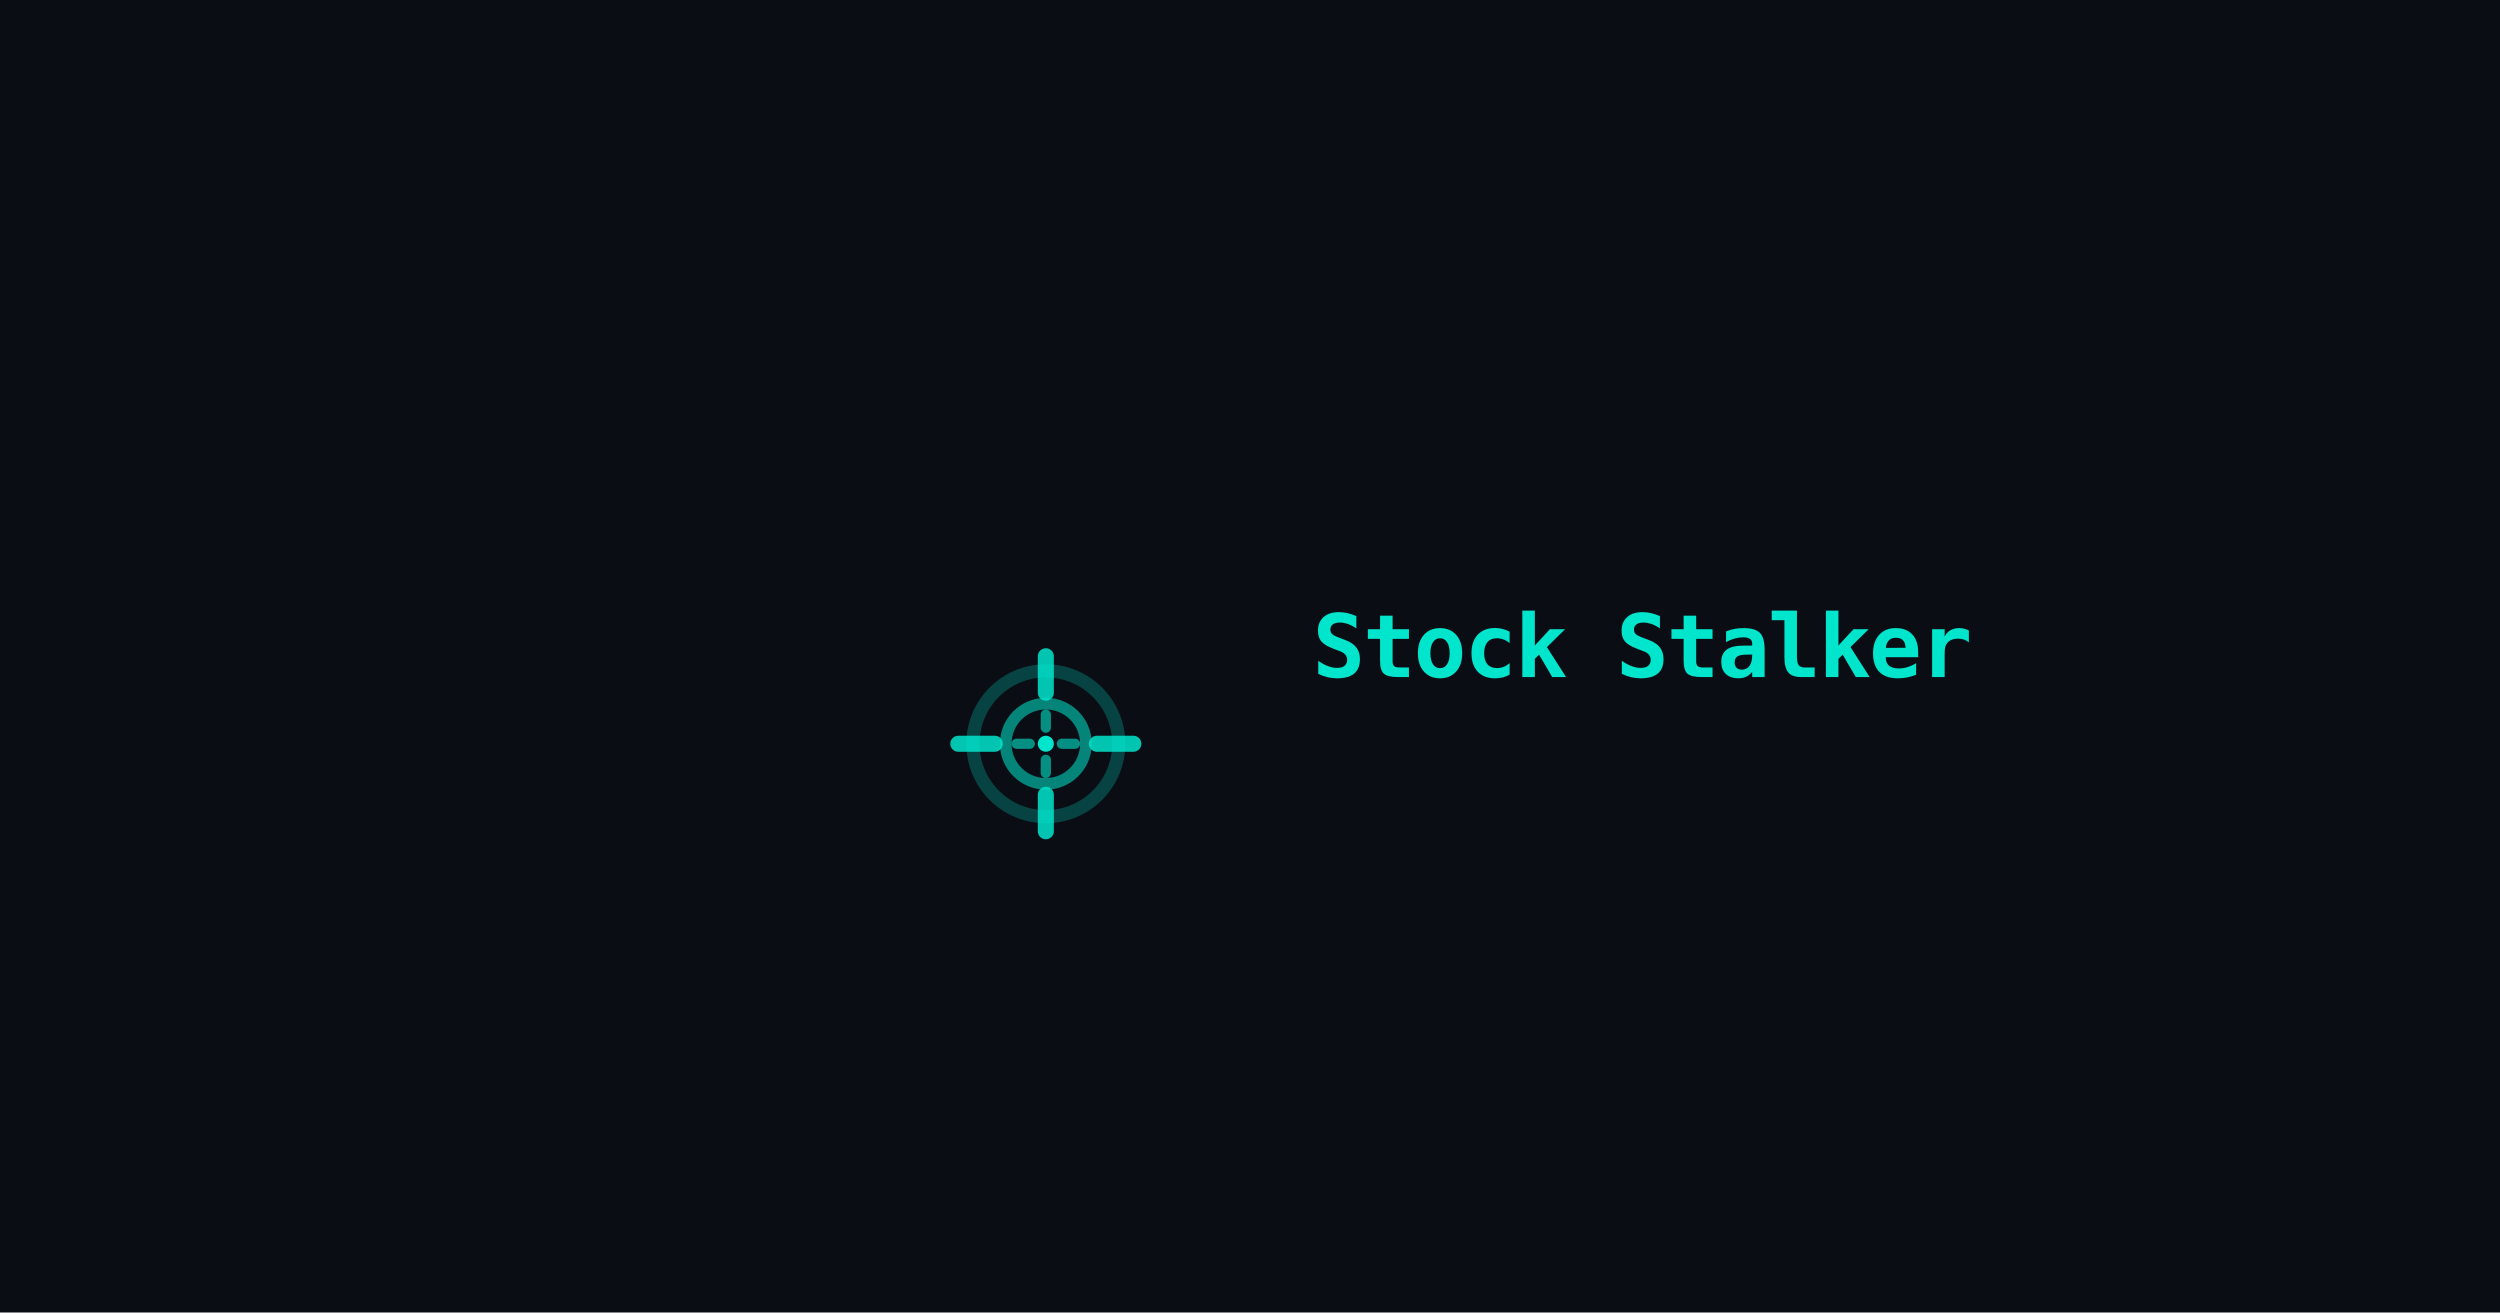
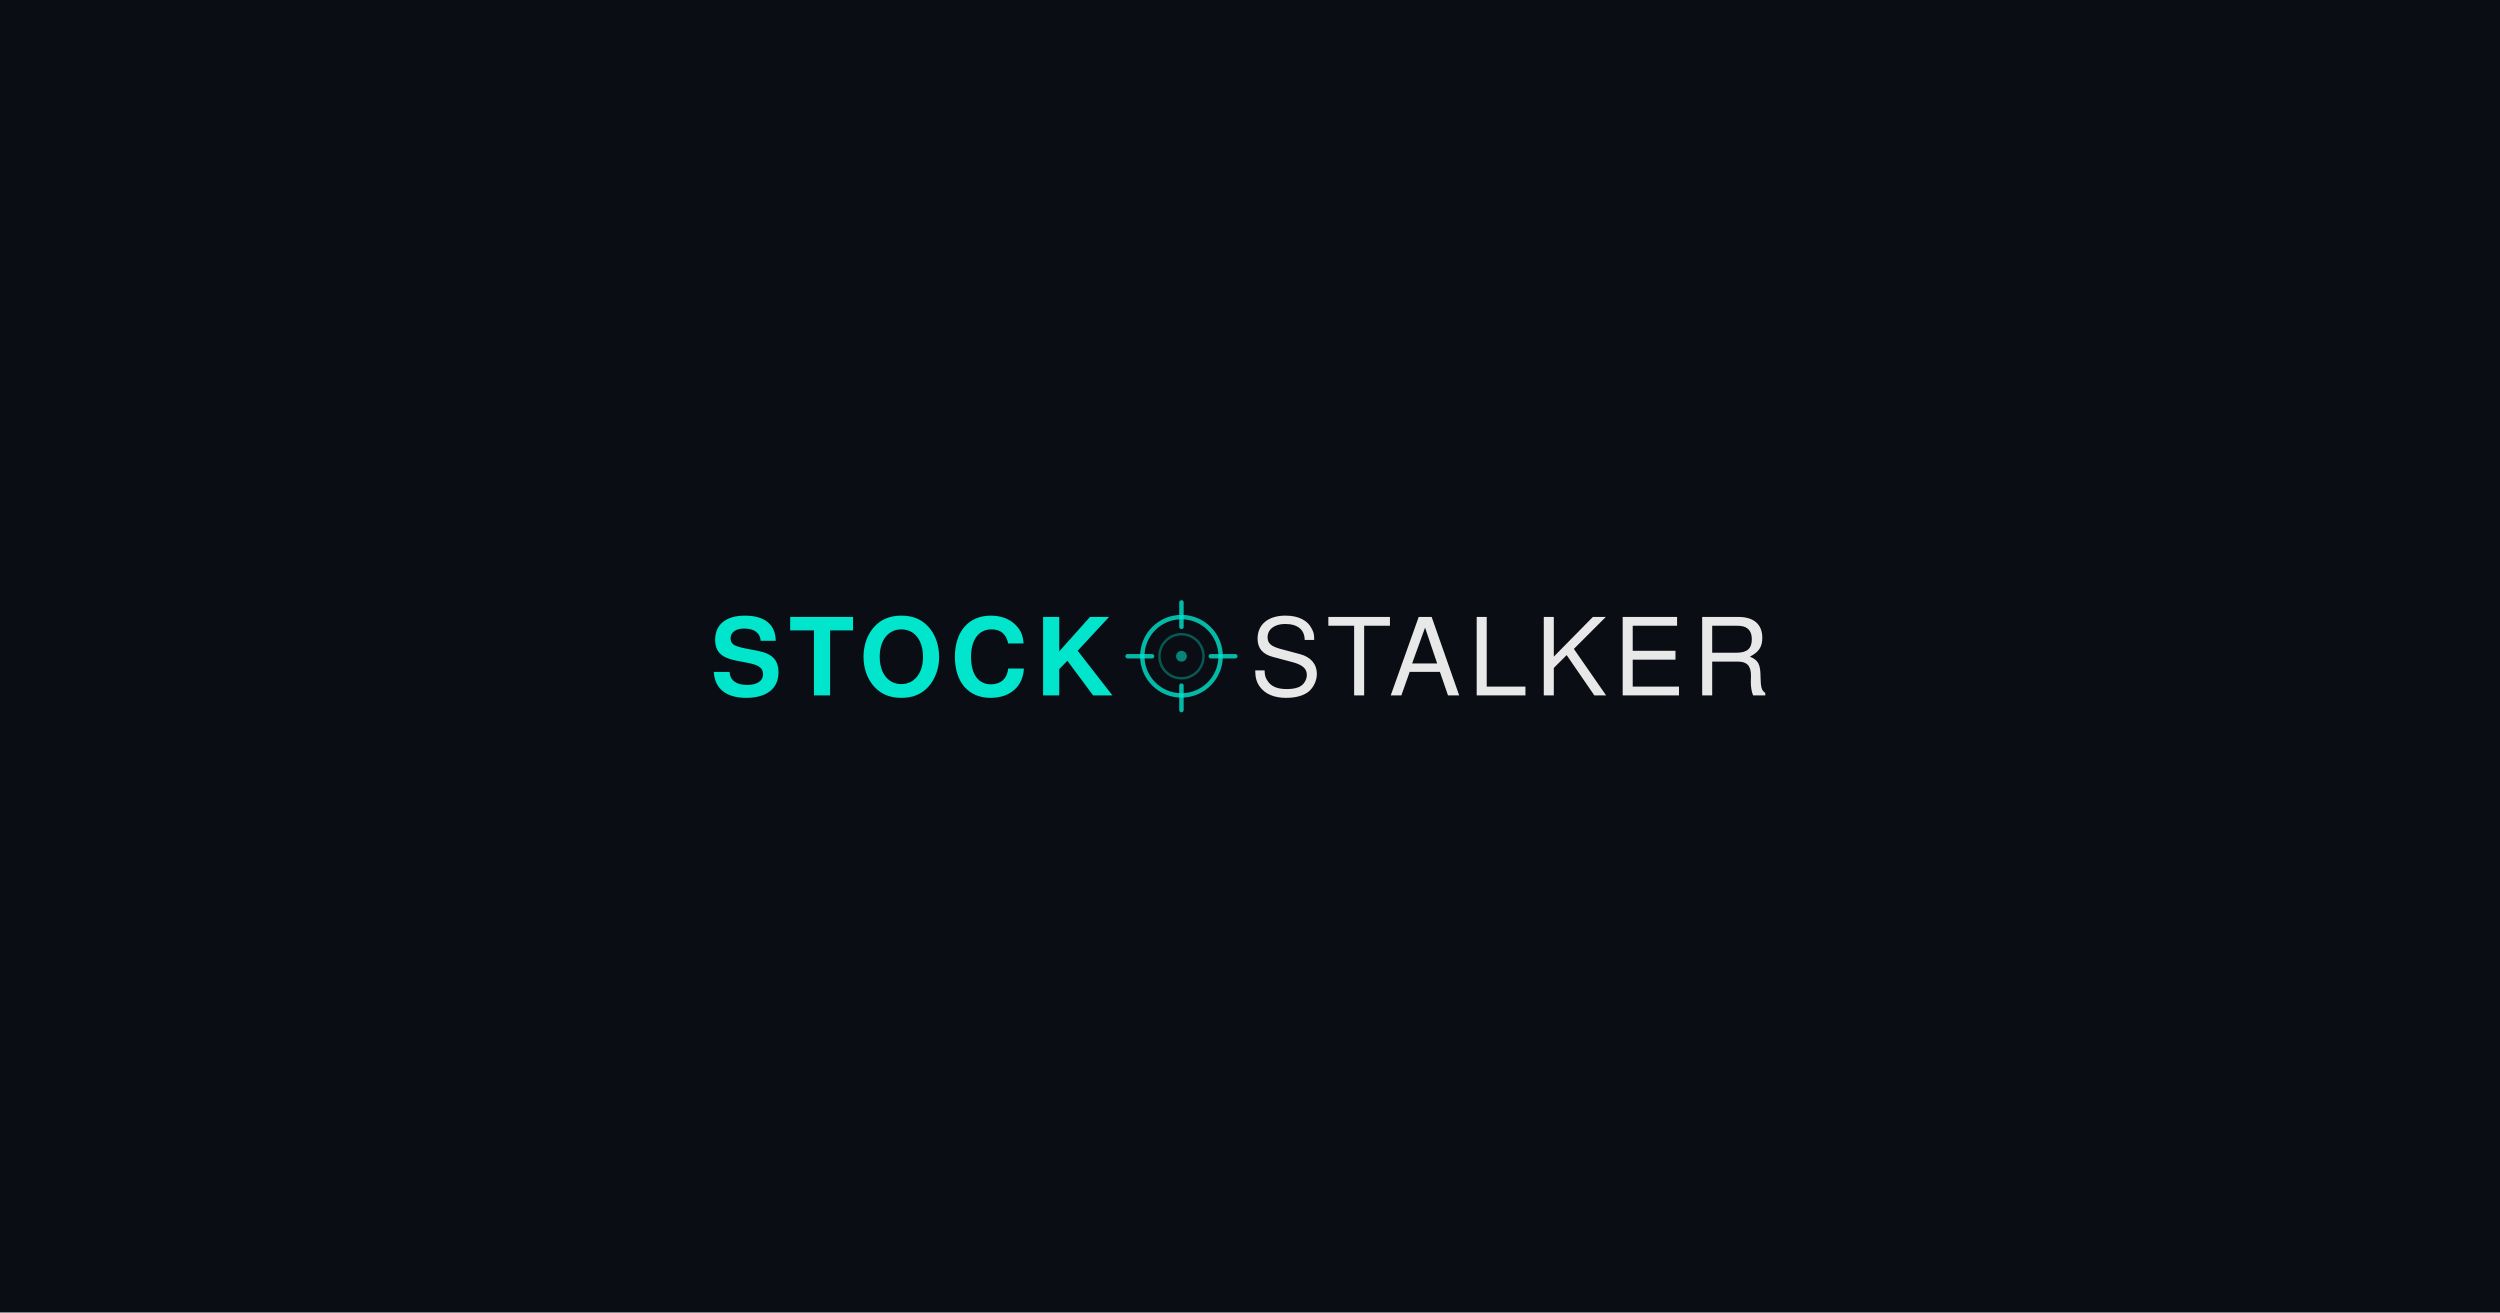
<svg xmlns="http://www.w3.org/2000/svg" width="1200" height="630" viewBox="0 0 1200 630">
  <rect width="1200" height="630" fill="#0a0e14" />
-   <g transform="translate(600, 315)">
-     <g transform="translate(-140, 0) scale(3.5)">
-       <circle cx="12" cy="12" r="10" stroke="#00e5cc" stroke-width="1.8" opacity="0.25" fill="none" />
-       <circle cx="12" cy="12" r="5.5" stroke="#00e5cc" stroke-width="1.6" opacity="0.55" fill="none" />
-       <line x1="12" y1="0" x2="12" y2="5" stroke="#00e5cc" stroke-width="2.2" stroke-linecap="round" opacity="0.85" />
-       <line x1="12" y1="19" x2="12" y2="24" stroke="#00e5cc" stroke-width="2.2" stroke-linecap="round" opacity="0.85" />
-       <line x1="0" y1="12" x2="5" y2="12" stroke="#00e5cc" stroke-width="2.2" stroke-linecap="round" opacity="0.85" />
-       <line x1="19" y1="12" x2="24" y2="12" stroke="#00e5cc" stroke-width="2.2" stroke-linecap="round" opacity="0.85" />
-       <line x1="12" y1="8" x2="12" y2="9.8" stroke="#00e5cc" stroke-width="1.4" stroke-linecap="round" opacity="0.6" />
-       <line x1="12" y1="14.2" x2="12" y2="16" stroke="#00e5cc" stroke-width="1.4" stroke-linecap="round" opacity="0.6" />
-       <line x1="8" y1="12" x2="9.8" y2="12" stroke="#00e5cc" stroke-width="1.4" stroke-linecap="round" opacity="0.6" />
-       <line x1="14.2" y1="12" x2="16" y2="12" stroke="#00e5cc" stroke-width="1.4" stroke-linecap="round" opacity="0.6" />
-       <circle cx="12" cy="12" r="1.1" fill="#00e5cc" />
-     </g>
-     <text x="30" y="10" font-family="'JetBrains Mono', 'SF Mono', 'Fira Code', monospace" font-weight="600" font-size="42" fill="#00e5cc" letter-spacing="-1">Stock Stalker</text>
+   <g transform="translate(600, 315) scale(2.35) translate(-131, -18)">
+     <text x="103" y="26" text-anchor="end" font-family="'Helvetica Neue', Helvetica, Arial, sans-serif" font-size="22" font-weight="700" letter-spacing="1.5" fill="#00e5cc">STOCK</text>
+     <circle cx="117" cy="18" r="8" fill="none" stroke="#00e5cc" stroke-width="0.9" opacity="0.8" />
+     <circle cx="117" cy="18" r="4.5" fill="none" stroke="#00e5cc" stroke-width="0.5" opacity="0.35" />
+     <line x1="117" y1="7" x2="117" y2="12" stroke="#00e5cc" stroke-width="0.9" stroke-linecap="round" opacity="0.8" />
+     <line x1="117" y1="24" x2="117" y2="29" stroke="#00e5cc" stroke-width="0.9" stroke-linecap="round" opacity="0.8" />
+     <line x1="106" y1="18" x2="111" y2="18" stroke="#00e5cc" stroke-width="0.9" stroke-linecap="round" opacity="0.8" />
+     <line x1="123" y1="18" x2="128" y2="18" stroke="#00e5cc" stroke-width="0.9" stroke-linecap="round" opacity="0.8" />
+     <circle cx="117" cy="18" r="1.1" fill="#00e5cc" opacity="0.55" />
+     <text x="131" y="26" font-family="'Helvetica Neue', Helvetica, Arial, sans-serif" font-size="22" font-weight="300" letter-spacing="1.5" fill="#E8E8E8">STALKER</text>
  </g>
</svg>
